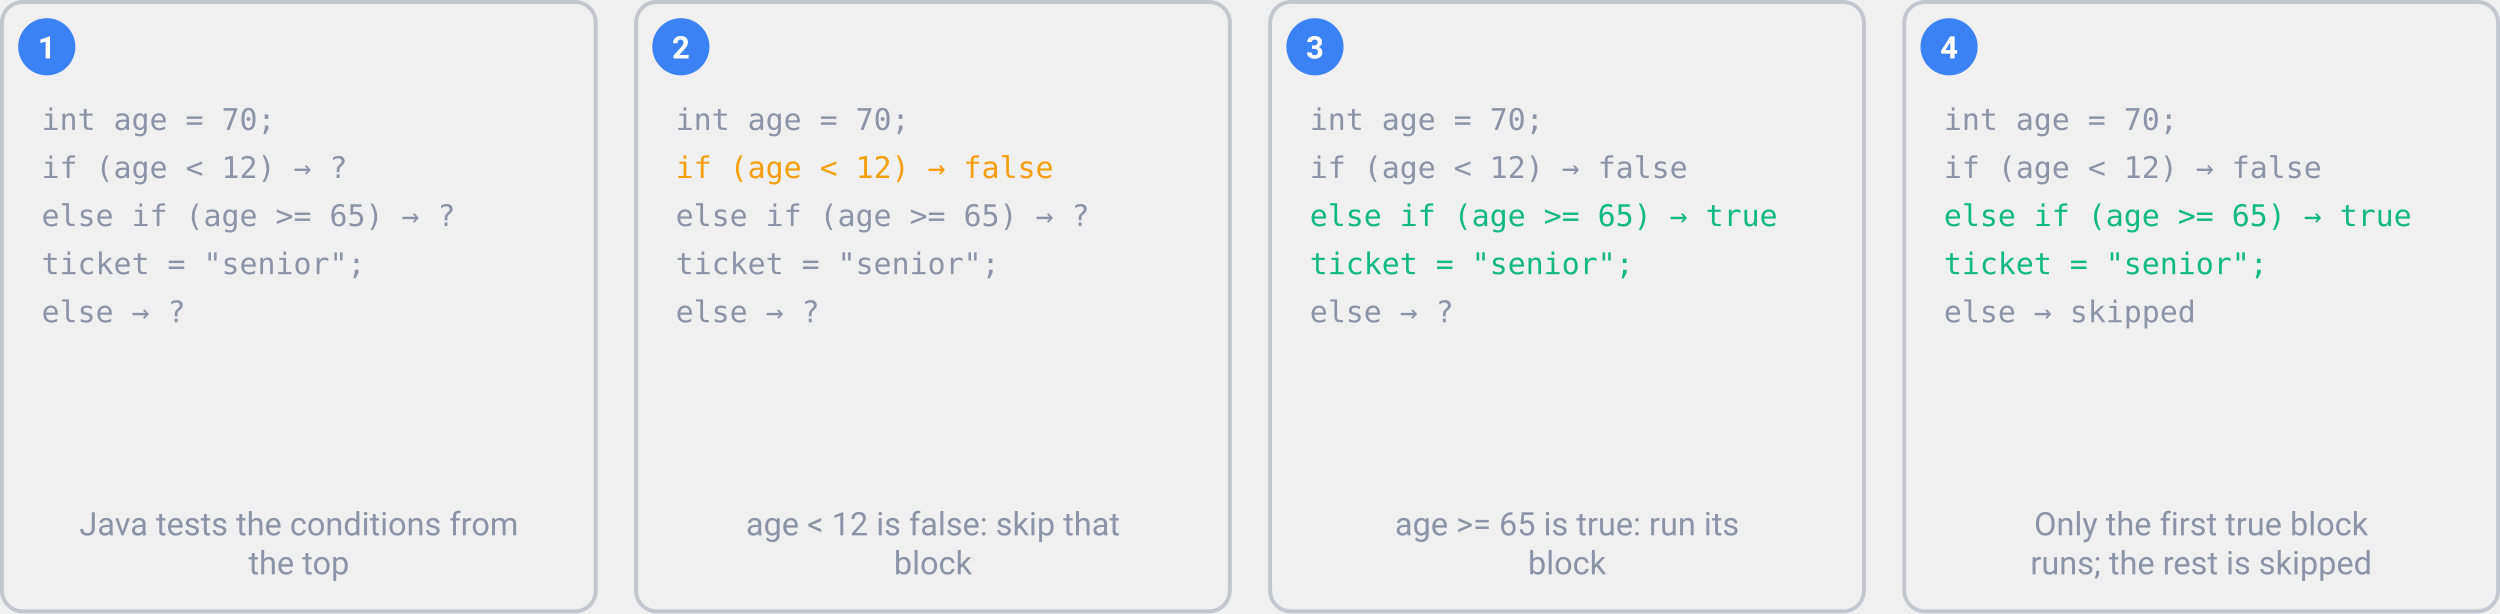
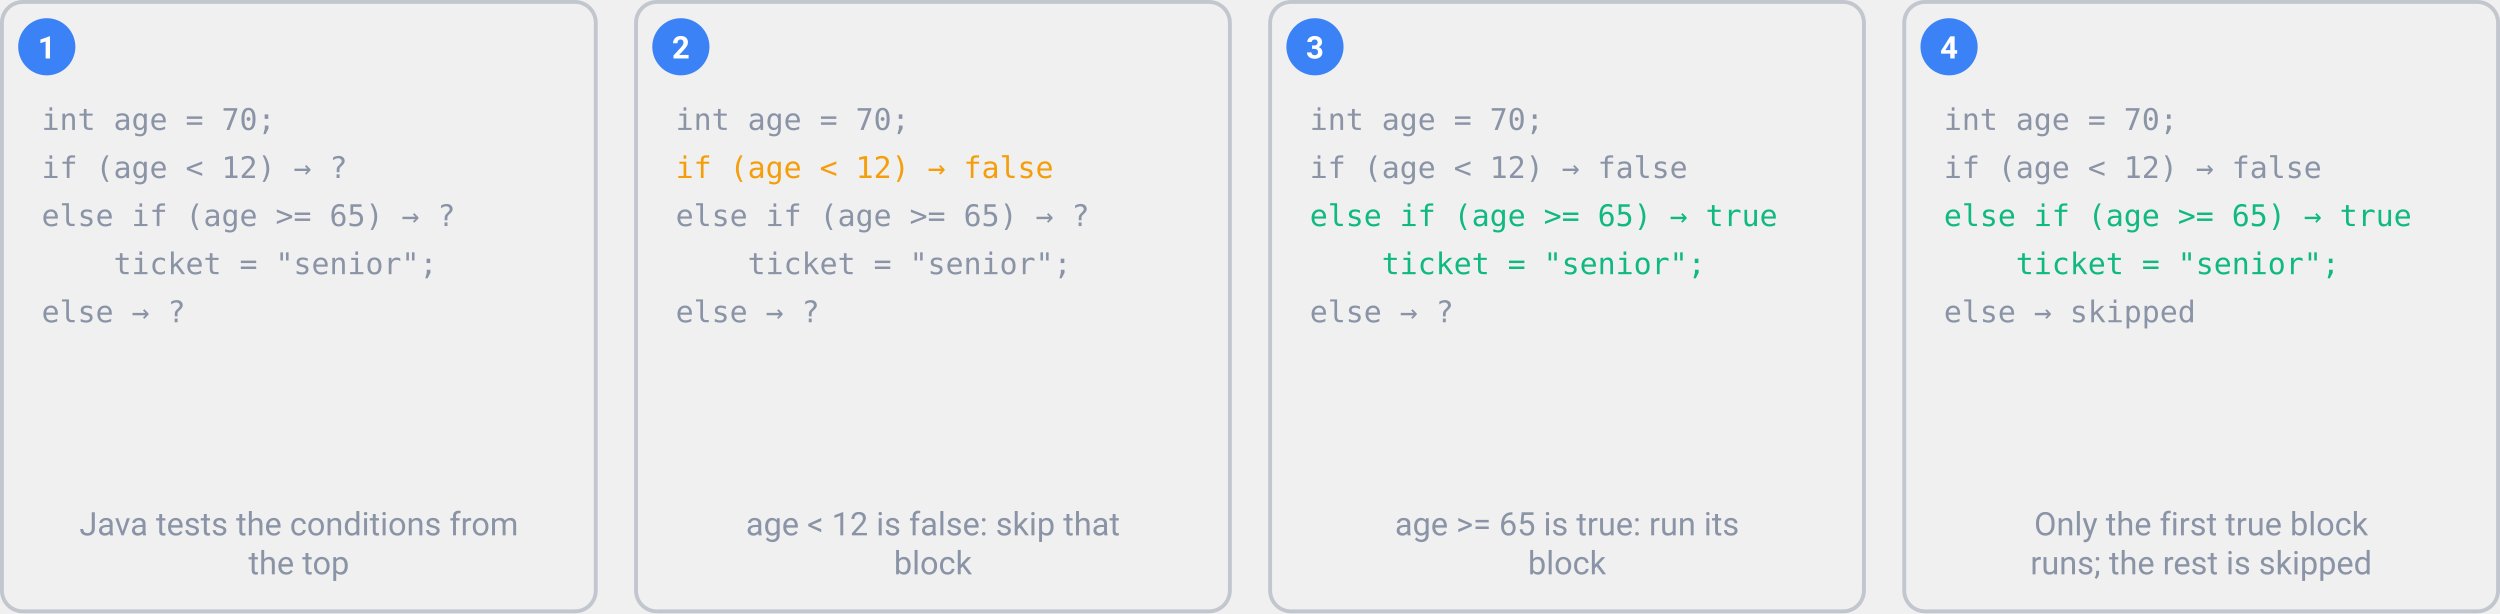
<svg xmlns="http://www.w3.org/2000/svg" viewBox="0 0 962 236" role="img" aria-label="With age 70, Java tests age &lt; 12 (false), then age &gt;= 65 (true), runs that block and skips the else">
  <g transform="translate(0 0)">
    <rect x="0.75" y="0.75" width="228.5" height="234.5" rx="8" fill="none" stroke="#8a94a6" stroke-opacity="0.45" stroke-width="1.5" />
    <circle cx="18" cy="18" r="11" fill="#3b82f6" />
    <text x="18" y="22.5" fill="#ffffff" font-size="12" font-weight="700" text-anchor="middle" font-family="-apple-system, 'Segoe UI', Roboto, sans-serif">1</text>
    <text x="16" y="50.0" fill="#8a94a6" font-size="11.5" text-anchor="start" font-family="ui-monospace, Menlo, Consolas, monospace">int age = 70;</text>
    <text x="16" y="68.5" fill="#8a94a6" font-size="11.5" text-anchor="start" font-family="ui-monospace, Menlo, Consolas, monospace">if (age &lt; 12)       → ?</text>
    <text x="16" y="87.0" fill="#8a94a6" font-size="11.5" text-anchor="start" font-family="ui-monospace, Menlo, Consolas, monospace">else if (age &gt;= 65) → ?</text>
-     <text x="16" y="105.5" fill="#8a94a6" font-size="11.5" text-anchor="start" font-family="ui-monospace, Menlo, Consolas, monospace">    ticket = "senior";</text>
+     <text x="16" y="105.5" fill="#8a94a6" font-size="11.5" text-anchor="start" font-family="ui-monospace, Menlo, Consolas, monospace" xml:space="preserve">    ticket = "senior";</text>
    <text x="16" y="124.0" fill="#8a94a6" font-size="11.5" text-anchor="start" font-family="ui-monospace, Menlo, Consolas, monospace">else                → ?</text>
    <text x="115.0" y="206" fill="#8a94a6" font-size="12.5" text-anchor="middle" font-family="-apple-system, 'Segoe UI', Roboto, sans-serif">Java tests the conditions from</text>
    <text x="115.0" y="221" fill="#8a94a6" font-size="12.5" text-anchor="middle" font-family="-apple-system, 'Segoe UI', Roboto, sans-serif">the top</text>
  </g>
  <g transform="translate(244 0)">
    <rect x="0.75" y="0.75" width="228.5" height="234.5" rx="8" fill="none" stroke="#8a94a6" stroke-opacity="0.45" stroke-width="1.5" />
    <circle cx="18" cy="18" r="11" fill="#3b82f6" />
    <text x="18" y="22.5" fill="#ffffff" font-size="12" font-weight="700" text-anchor="middle" font-family="-apple-system, 'Segoe UI', Roboto, sans-serif">2</text>
    <text x="16" y="50.0" fill="#8a94a6" font-size="11.5" text-anchor="start" font-family="ui-monospace, Menlo, Consolas, monospace">int age = 70;</text>
    <text x="16" y="68.5" fill="#f59e0b" font-size="11.5" text-anchor="start" font-family="ui-monospace, Menlo, Consolas, monospace">if (age &lt; 12)       → false</text>
    <text x="16" y="87.0" fill="#8a94a6" font-size="11.5" text-anchor="start" font-family="ui-monospace, Menlo, Consolas, monospace">else if (age &gt;= 65) → ?</text>
-     <text x="16" y="105.5" fill="#8a94a6" font-size="11.5" text-anchor="start" font-family="ui-monospace, Menlo, Consolas, monospace">    ticket = "senior";</text>
+     <text x="16" y="105.5" fill="#8a94a6" font-size="11.5" text-anchor="start" font-family="ui-monospace, Menlo, Consolas, monospace" xml:space="preserve">    ticket = "senior";</text>
    <text x="16" y="124.0" fill="#8a94a6" font-size="11.5" text-anchor="start" font-family="ui-monospace, Menlo, Consolas, monospace">else                → ?</text>
    <text x="115.0" y="206" fill="#8a94a6" font-size="12.5" text-anchor="middle" font-family="-apple-system, 'Segoe UI', Roboto, sans-serif">age &lt; 12 is false: skip that</text>
    <text x="115.0" y="221" fill="#8a94a6" font-size="12.5" text-anchor="middle" font-family="-apple-system, 'Segoe UI', Roboto, sans-serif">block</text>
  </g>
  <g transform="translate(488 0)">
    <rect x="0.75" y="0.75" width="228.5" height="234.5" rx="8" fill="none" stroke="#8a94a6" stroke-opacity="0.45" stroke-width="1.5" />
    <circle cx="18" cy="18" r="11" fill="#3b82f6" />
    <text x="18" y="22.5" fill="#ffffff" font-size="12" font-weight="700" text-anchor="middle" font-family="-apple-system, 'Segoe UI', Roboto, sans-serif">3</text>
    <text x="16" y="50.0" fill="#8a94a6" font-size="11.5" text-anchor="start" font-family="ui-monospace, Menlo, Consolas, monospace">int age = 70;</text>
    <text x="16" y="68.5" fill="#8a94a6" font-size="11.5" text-anchor="start" font-family="ui-monospace, Menlo, Consolas, monospace">if (age &lt; 12)       → false</text>
    <text x="16" y="87.0" fill="#10b981" font-size="11.5" text-anchor="start" font-family="ui-monospace, Menlo, Consolas, monospace">else if (age &gt;= 65) → true</text>
-     <text x="16" y="105.5" fill="#10b981" font-size="11.5" text-anchor="start" font-family="ui-monospace, Menlo, Consolas, monospace">    ticket = "senior";</text>
+     <text x="16" y="105.5" fill="#10b981" font-size="11.5" text-anchor="start" font-family="ui-monospace, Menlo, Consolas, monospace" xml:space="preserve">    ticket = "senior";</text>
    <text x="16" y="124.0" fill="#8a94a6" font-size="11.5" text-anchor="start" font-family="ui-monospace, Menlo, Consolas, monospace">else                → ?</text>
    <text x="115.0" y="206" fill="#8a94a6" font-size="12.5" text-anchor="middle" font-family="-apple-system, 'Segoe UI', Roboto, sans-serif">age &gt;= 65 is true: run its</text>
    <text x="115.0" y="221" fill="#8a94a6" font-size="12.5" text-anchor="middle" font-family="-apple-system, 'Segoe UI', Roboto, sans-serif">block</text>
  </g>
  <g transform="translate(732 0)">
    <rect x="0.75" y="0.75" width="228.5" height="234.5" rx="8" fill="none" stroke="#8a94a6" stroke-opacity="0.45" stroke-width="1.5" />
    <circle cx="18" cy="18" r="11" fill="#3b82f6" />
    <text x="18" y="22.5" fill="#ffffff" font-size="12" font-weight="700" text-anchor="middle" font-family="-apple-system, 'Segoe UI', Roboto, sans-serif">4</text>
    <text x="16" y="50.0" fill="#8a94a6" font-size="11.5" text-anchor="start" font-family="ui-monospace, Menlo, Consolas, monospace">int age = 70;</text>
    <text x="16" y="68.5" fill="#8a94a6" font-size="11.5" text-anchor="start" font-family="ui-monospace, Menlo, Consolas, monospace">if (age &lt; 12)       → false</text>
    <text x="16" y="87.0" fill="#10b981" font-size="11.5" text-anchor="start" font-family="ui-monospace, Menlo, Consolas, monospace">else if (age &gt;= 65) → true</text>
-     <text x="16" y="105.5" fill="#10b981" font-size="11.5" text-anchor="start" font-family="ui-monospace, Menlo, Consolas, monospace">    ticket = "senior";</text>
+     <text x="16" y="105.5" fill="#10b981" font-size="11.5" text-anchor="start" font-family="ui-monospace, Menlo, Consolas, monospace" xml:space="preserve">    ticket = "senior";</text>
    <text x="16" y="124.0" fill="#8a94a6" font-size="11.5" text-anchor="start" font-family="ui-monospace, Menlo, Consolas, monospace">else                → skipped</text>
    <text x="115.0" y="206" fill="#8a94a6" font-size="12.5" text-anchor="middle" font-family="-apple-system, 'Segoe UI', Roboto, sans-serif">Only the first true block</text>
    <text x="115.0" y="221" fill="#8a94a6" font-size="12.5" text-anchor="middle" font-family="-apple-system, 'Segoe UI', Roboto, sans-serif">runs; the rest is skipped</text>
  </g>
</svg>
